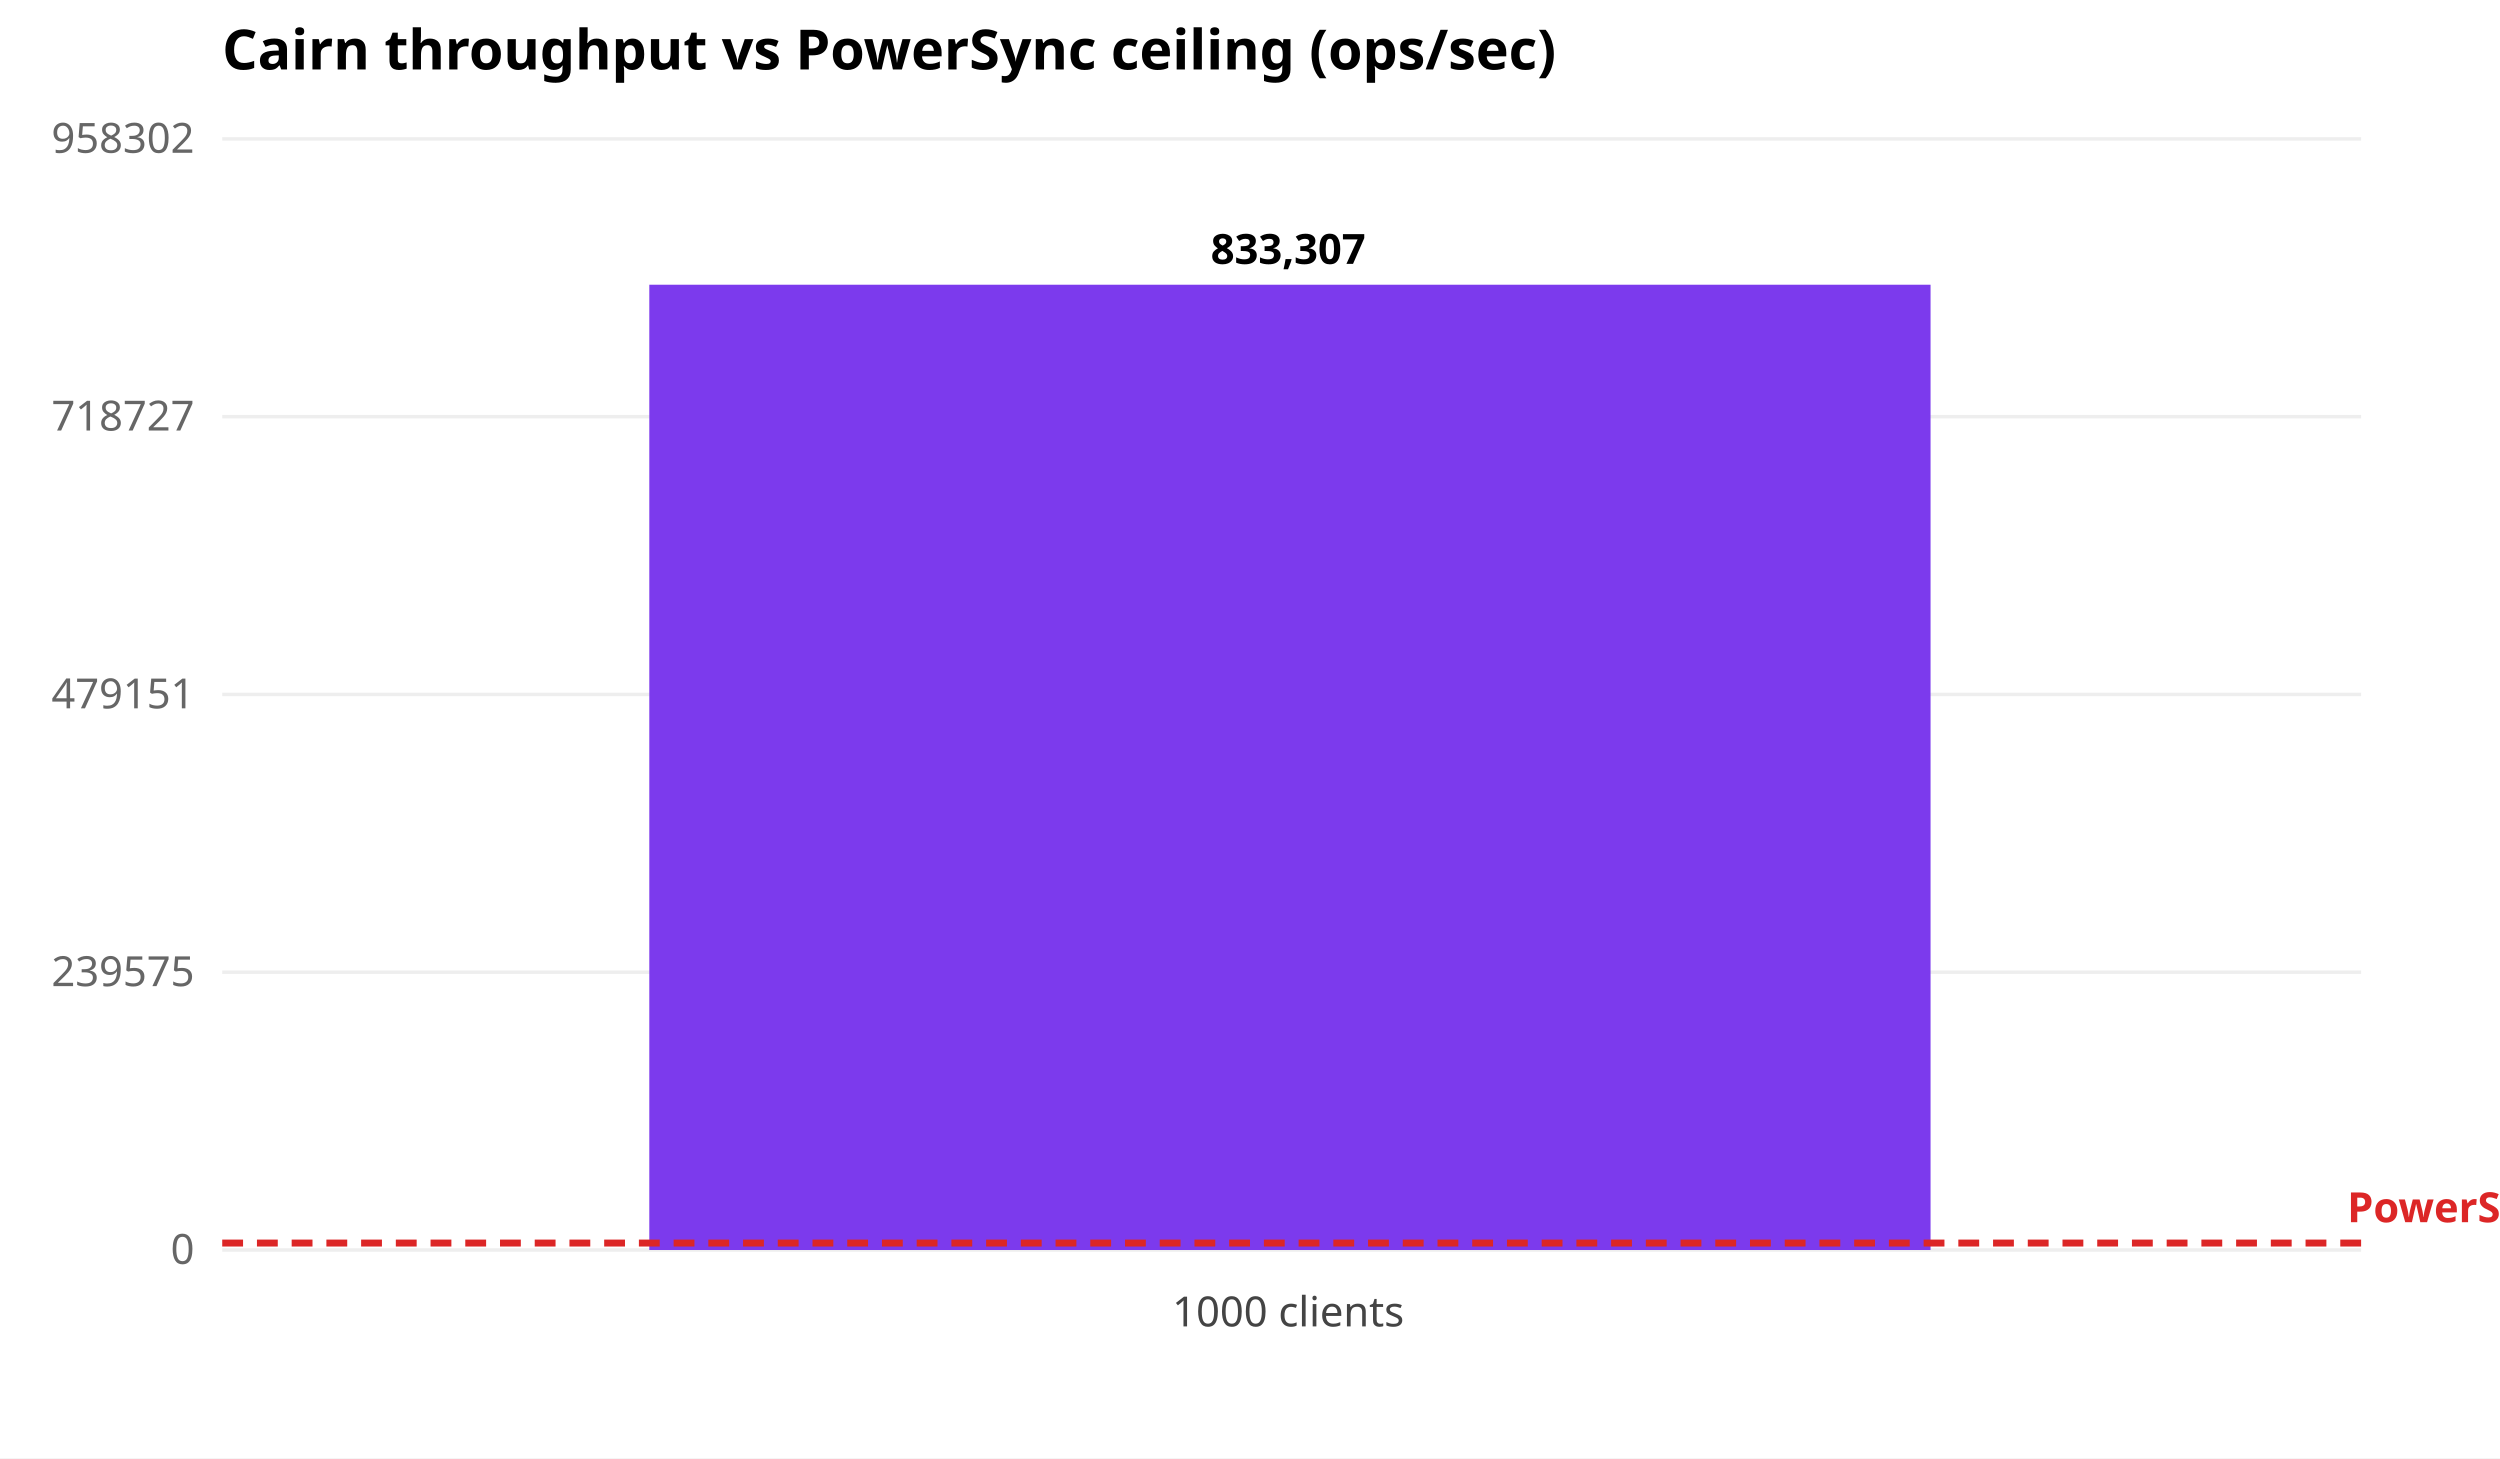
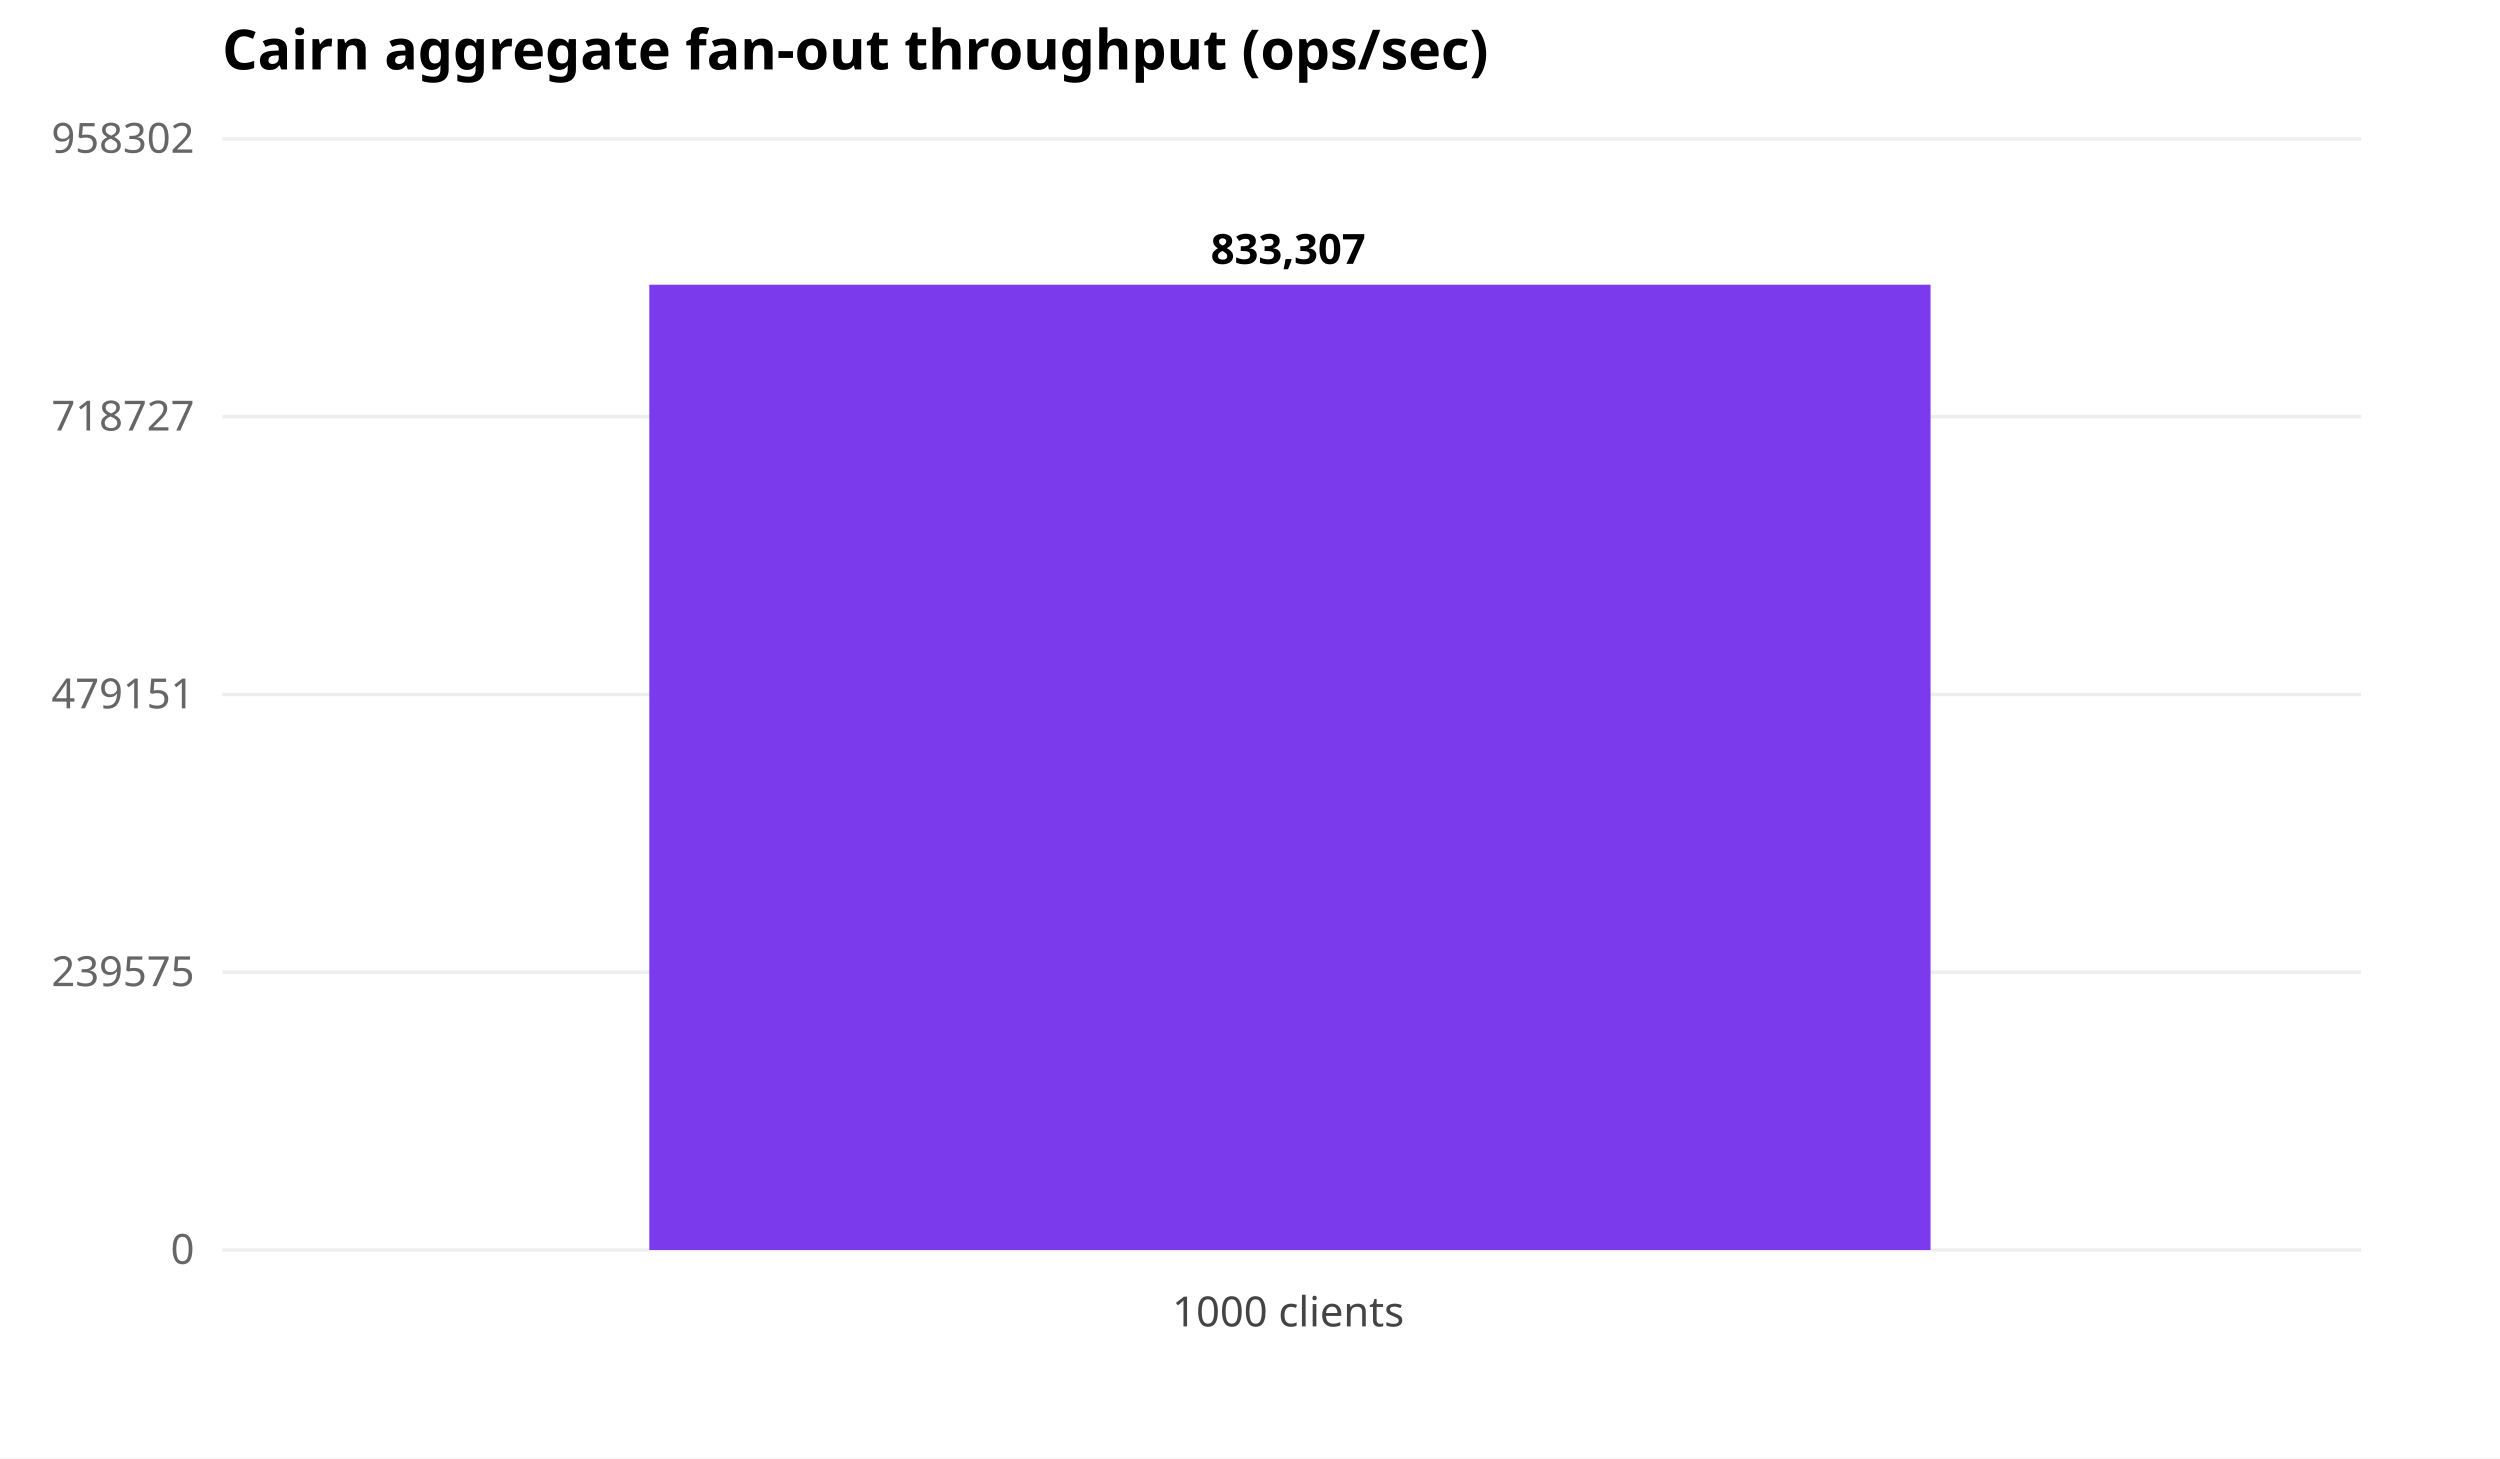
<svg xmlns="http://www.w3.org/2000/svg" width="720" height="420" font-family="sans-serif" font-size="12">
  <rect width="100%" height="100%" fill="white" />
-   <text x="64" y="20" font-size="16" font-weight="bold">Cairn throughput vs PowerSync ceiling (ops/sec)</text>
+   <text x="64" y="20" font-size="16" font-weight="bold">Cairn aggregate fan-out throughput (ops/sec)</text>
  <line x1="64" y1="360" x2="680" y2="360" stroke="#eee" />
  <text x="56" y="364" text-anchor="end" fill="#666">0</text>
  <line x1="64" y1="280" x2="680" y2="280" stroke="#eee" />
  <text x="56" y="284" text-anchor="end" fill="#666">239575</text>
  <line x1="64" y1="200" x2="680" y2="200" stroke="#eee" />
  <text x="56" y="204" text-anchor="end" fill="#666">479151</text>
  <line x1="64" y1="120" x2="680" y2="120" stroke="#eee" />
  <text x="56" y="124" text-anchor="end" fill="#666">718727</text>
  <line x1="64" y1="40" x2="680" y2="40" stroke="#eee" />
  <text x="56" y="44" text-anchor="end" fill="#666">958302</text>
  <rect x="187" y="82" width="369" height="278" fill="#7c3aed" />
  <text x="371" y="76" text-anchor="middle" font-weight="bold">833,307</text>
  <text x="371" y="382" text-anchor="middle" fill="#444">1000 clients</text>
-   <line x1="64" y1="358" x2="680" y2="358" stroke="#dc2626" stroke-width="2" stroke-dasharray="6,4" />
-   <text x="676" y="352" fill="#dc2626" font-weight="bold">PowerSync ceiling ~4000 ops/sec</text>
</svg>
